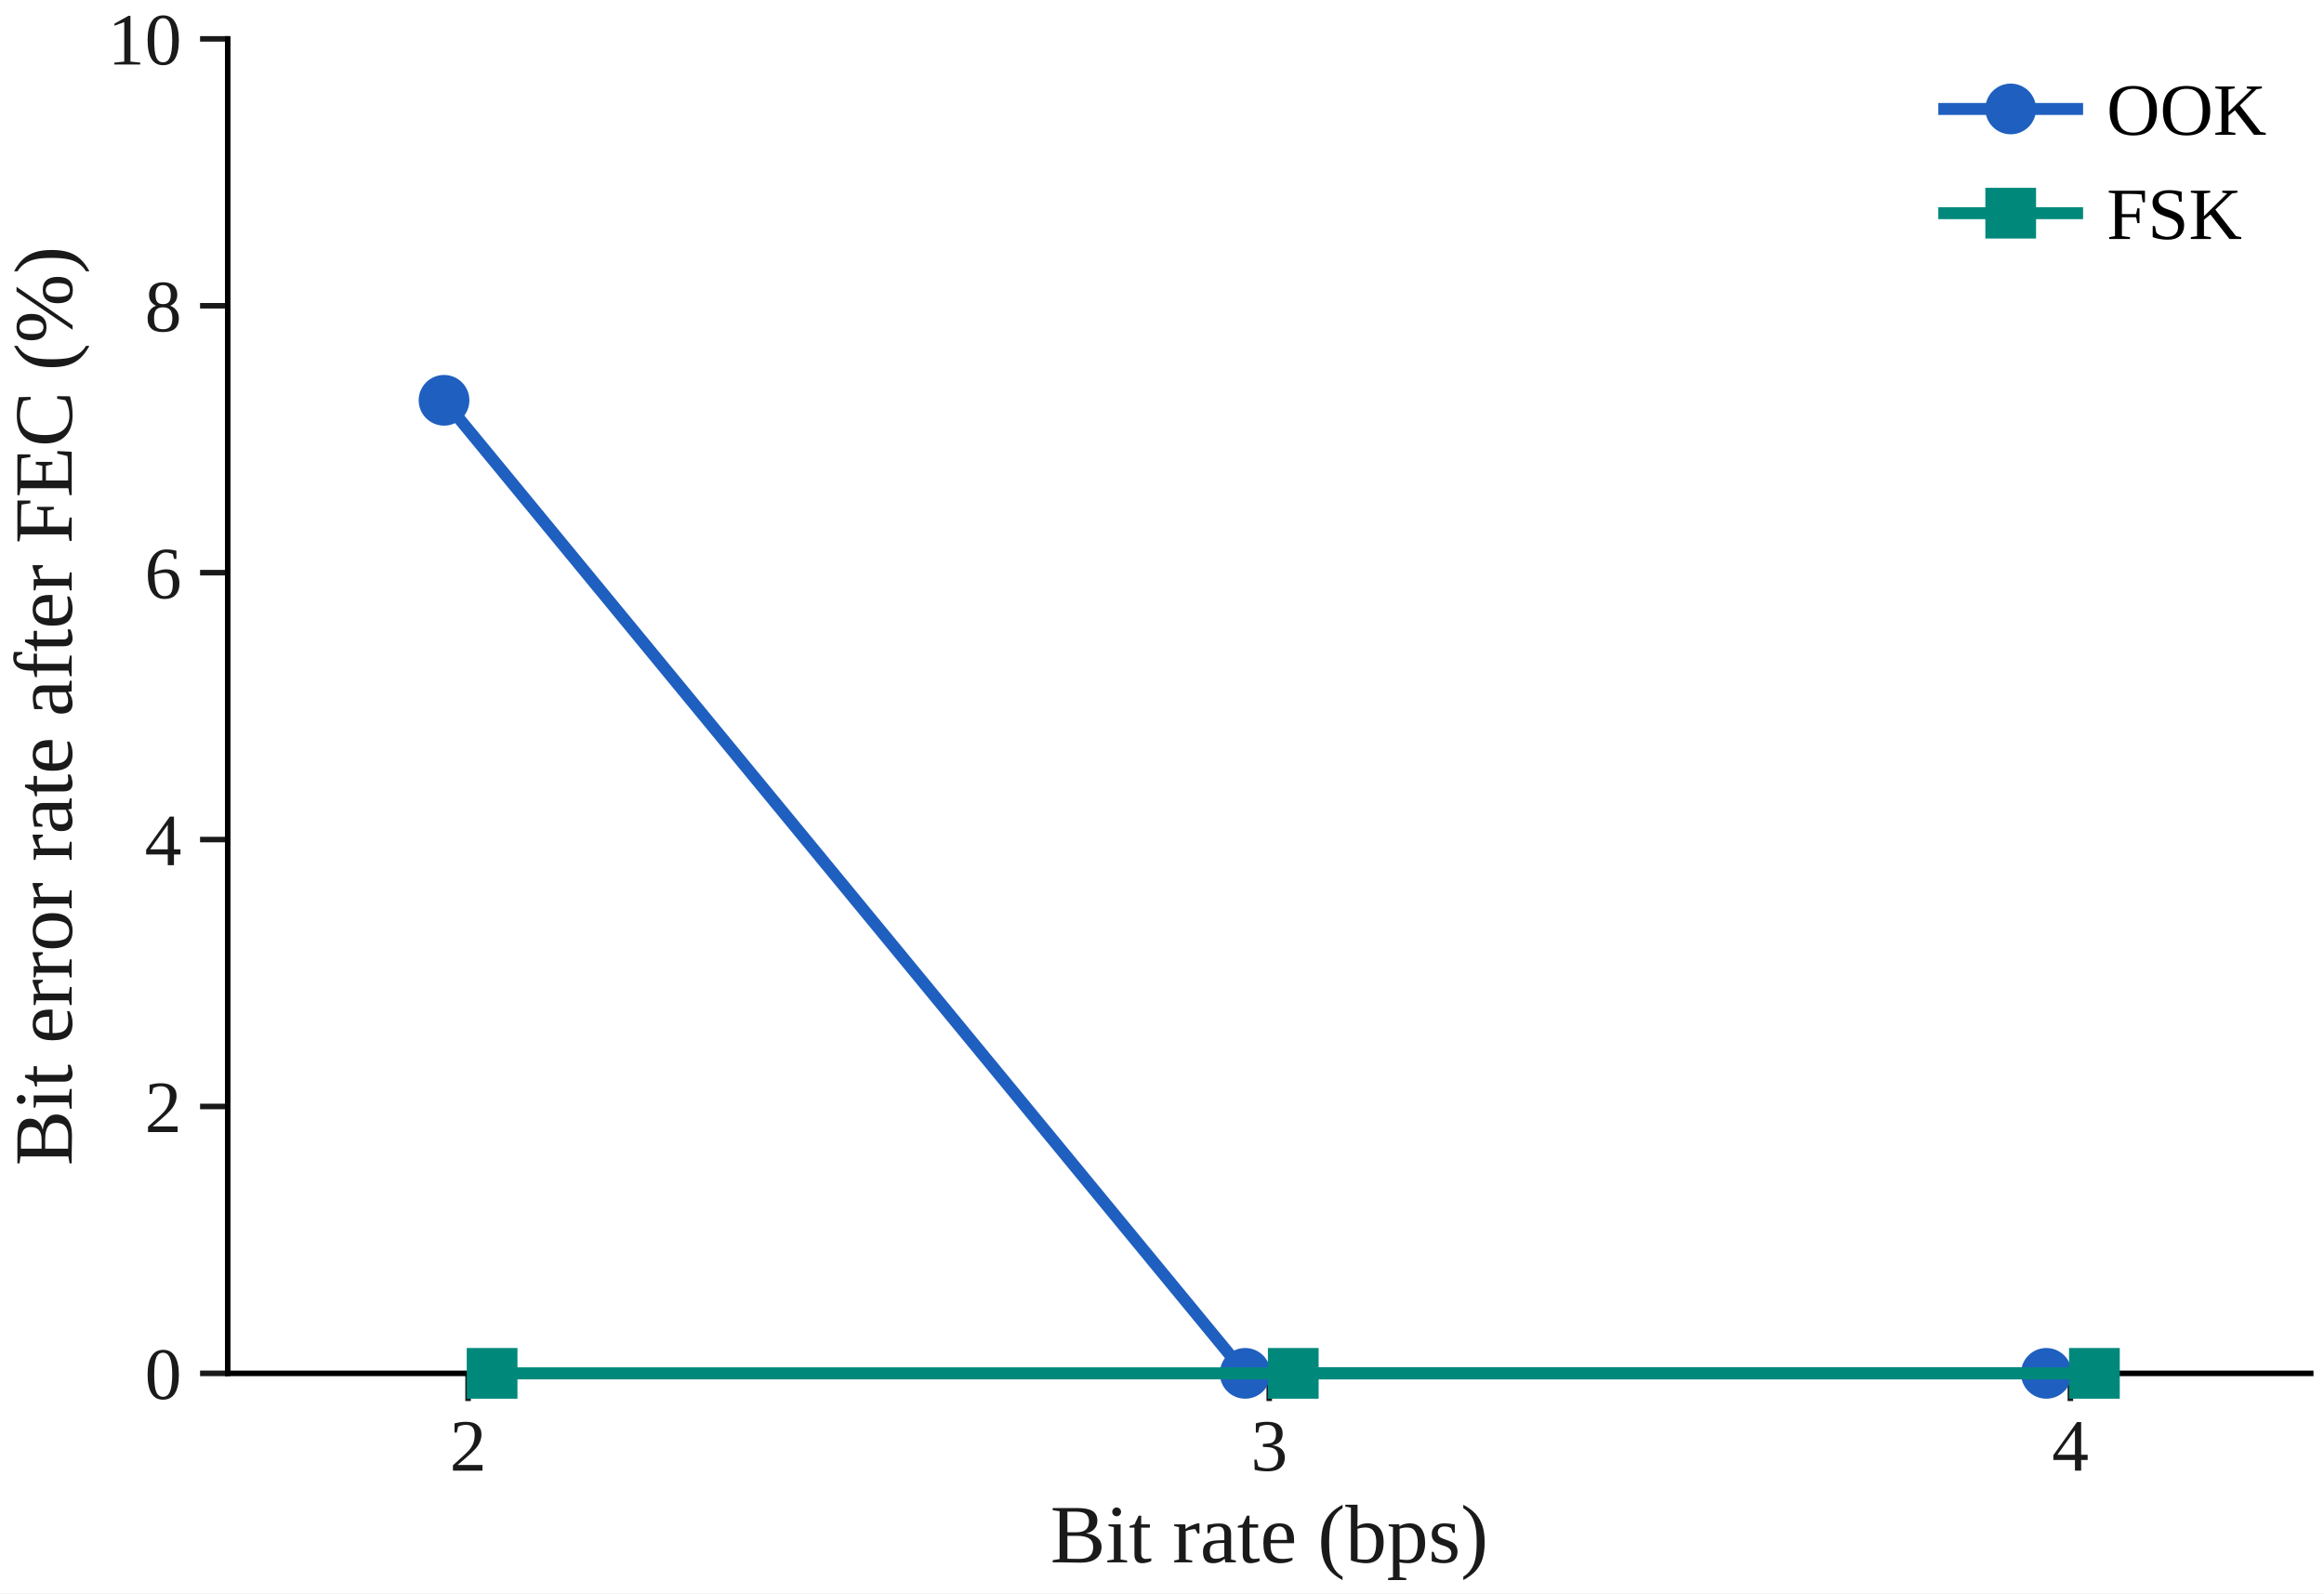
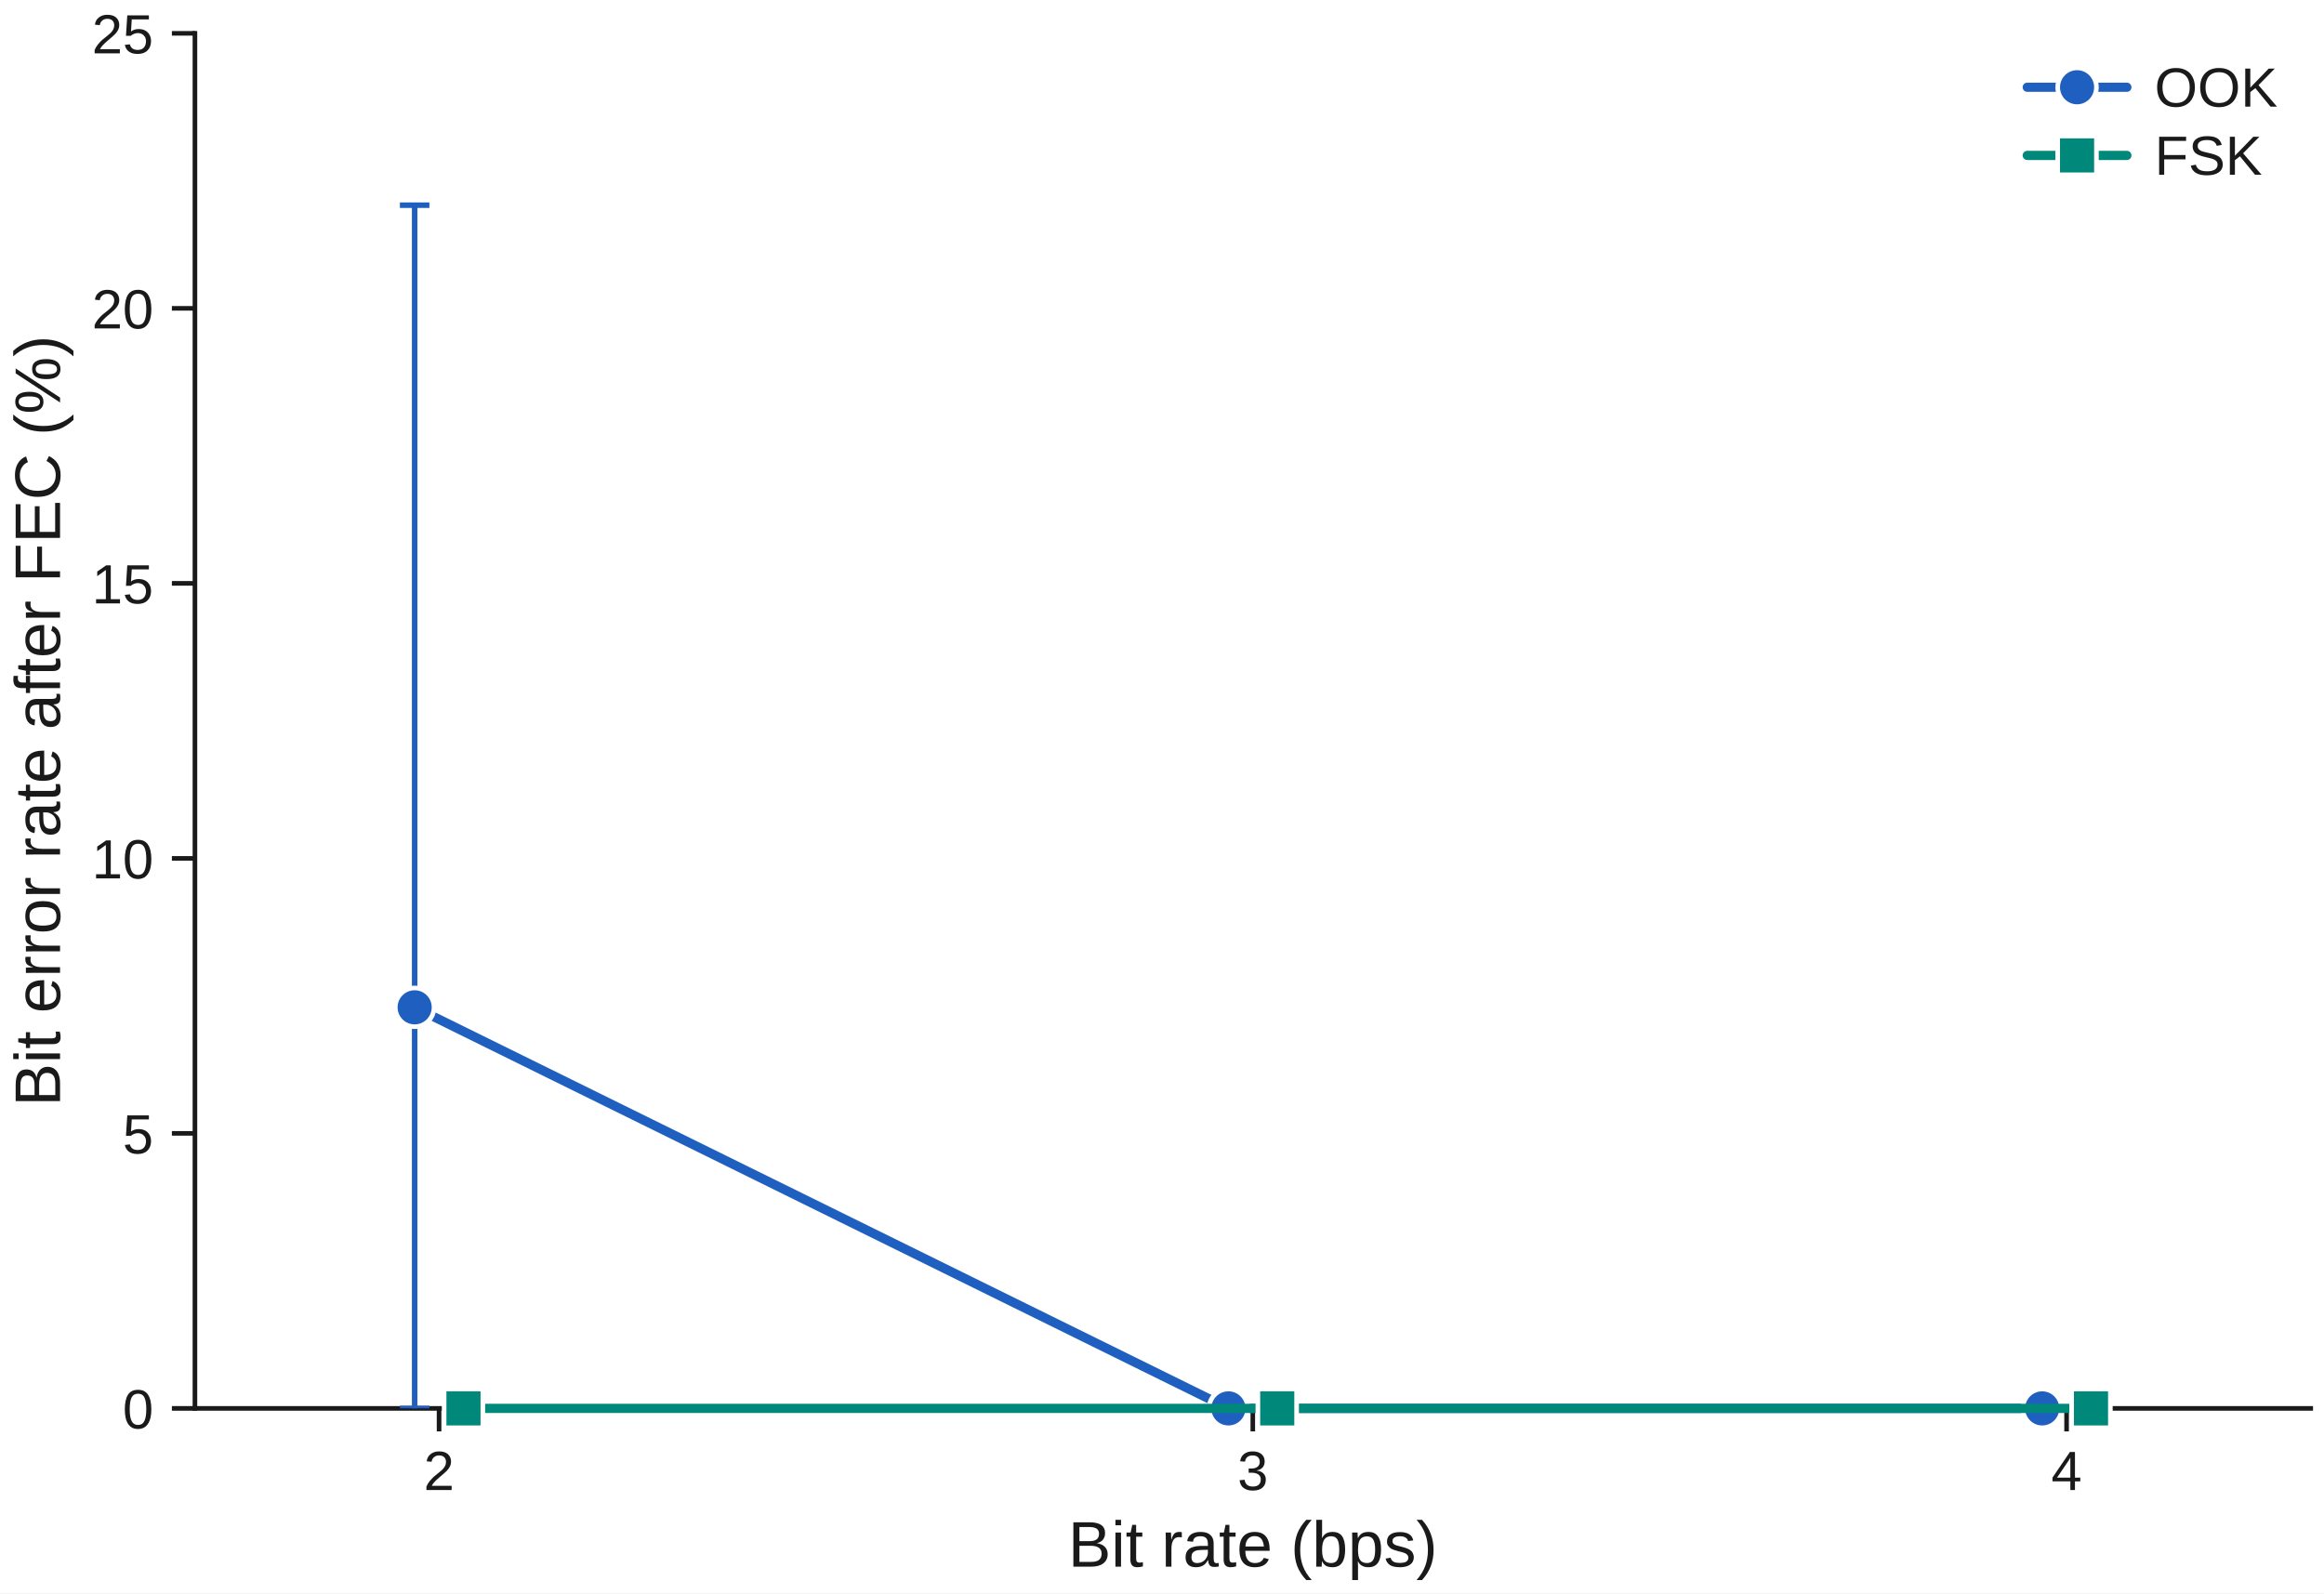
<svg xmlns="http://www.w3.org/2000/svg" xmlns:xlink="http://www.w3.org/1999/xlink" width="252pt" height="172.8pt" viewBox="0 0 252 172.8" version="1.1">
  <defs>
    <style type="text/css">*{stroke-linejoin: round; stroke-linecap: butt}</style>
  </defs>
  <g id="figure_1">
    <g id="patch_1">
      <path d="M 0 172.8  L 252 172.8  L 252 0  L 0 0  z " style="fill: #ffffff" />
    </g>
    <g id="axes_1">
      <g id="patch_2">
-         <path d="M 24.693 148.943  L 250.56 148.943  L 250.56 4.216  L 24.693 4.216  z " style="fill: #ffffff" />
+         <path d="M 21.138 152.742  L 250.56 152.742  L 250.56 3.614  L 21.138 3.614  z " style="fill: #ffffff" />
      </g>
      <g id="matplotlib.axis_1">
        <g id="xtick_1">
          <g id="line2d_1">
            <defs>
-               <path id="m71f63f1a91" d="M 0 0  L 0 3  " style="stroke: #1a1a1a; stroke-width: 0.6" />
+               <path id="m6e79206df0" d="M 0 0  L 0 2.5  " style="stroke: #1a1a1a; stroke-width: 0.5" />
            </defs>
            <g>
-               <use xlink:href="#m71f63f1a91" x="50.755" y="148.943" style="fill: #1a1a1a; stroke: #1a1a1a; stroke-width: 0.6" />
+               <use xlink:href="#m6e79206df0" x="47.61" y="152.742" style="fill: #1a1a1a; stroke: #1a1a1a; stroke-width: 0.5" />
            </g>
          </g>
          <g id="text_1">
-             <text style="font-size: 8px; font-family: 'Times New Roman', 'Liberation Serif', 'Nimbus Roman', 'DejaVu Serif', serif; text-anchor: middle; fill: #1a1a1a" x="50.755" y="159.494" transform="rotate(-0 50.75483 159.4944)">2</text>
+             <text style="font-size: 6px; font-family: 'Arial', 'Helvetica', 'Liberation Sans', 'Nimbus Sans', 'DejaVu Sans', sans-serif; text-anchor: middle; fill: #1a1a1a" x="47.61" y="161.59" transform="rotate(-0 47.61016 161.5897)">2</text>
          </g>
        </g>
        <g id="xtick_2">
          <g id="line2d_2">
            <g>
-               <use xlink:href="#m71f63f1a91" x="137.627" y="148.943" style="fill: #1a1a1a; stroke: #1a1a1a; stroke-width: 0.6" />
+               <use xlink:href="#m6e79206df0" x="135.849" y="152.742" style="fill: #1a1a1a; stroke: #1a1a1a; stroke-width: 0.5" />
            </g>
          </g>
          <g id="text_2">
-             <text style="font-size: 8px; font-family: 'Times New Roman', 'Liberation Serif', 'Nimbus Roman', 'DejaVu Serif', serif; text-anchor: middle; fill: #1a1a1a" x="137.627" y="159.494" transform="rotate(-0 137.6266 159.4944)">3</text>
+             <text style="font-size: 6px; font-family: 'Arial', 'Helvetica', 'Liberation Sans', 'Nimbus Sans', 'DejaVu Sans', sans-serif; text-anchor: middle; fill: #1a1a1a" x="135.849" y="161.59" transform="rotate(-0 135.8492 161.5897)">3</text>
          </g>
        </g>
        <g id="xtick_3">
          <g id="line2d_3">
            <g>
-               <use xlink:href="#m71f63f1a91" x="224.498" y="148.943" style="fill: #1a1a1a; stroke: #1a1a1a; stroke-width: 0.6" />
+               <use xlink:href="#m6e79206df0" x="224.088" y="152.742" style="fill: #1a1a1a; stroke: #1a1a1a; stroke-width: 0.5" />
            </g>
          </g>
          <g id="text_3">
-             <text style="font-size: 8px; font-family: 'Times New Roman', 'Liberation Serif', 'Nimbus Roman', 'DejaVu Serif', serif; text-anchor: middle; fill: #1a1a1a" x="224.498" y="159.494" transform="rotate(-0 224.4985 159.4944)">4</text>
+             <text style="font-size: 6px; font-family: 'Arial', 'Helvetica', 'Liberation Sans', 'Nimbus Sans', 'DejaVu Sans', sans-serif; text-anchor: middle; fill: #1a1a1a" x="224.088" y="161.59" transform="rotate(-0 224.0883 161.5897)">4</text>
          </g>
        </g>
        <g id="text_4">
-           <text style="font-size: 9px; font-family: 'Times New Roman', 'Liberation Serif', 'Nimbus Roman', 'DejaVu Serif', serif; text-anchor: middle; fill: #1a1a1a" x="137.627" y="169.443" transform="rotate(-0 137.6266 169.4433)">Bit rate (bps)</text>
+           <text style="font-size: 7px; font-family: 'Arial', 'Helvetica', 'Liberation Sans', 'Nimbus Sans', 'DejaVu Sans', sans-serif; text-anchor: middle; fill: #1a1a1a" x="135.849" y="169.907" transform="rotate(-0 135.8492 169.9075)">Bit rate (bps)</text>
        </g>
      </g>
      <g id="matplotlib.axis_2">
        <g id="ytick_1">
          <g id="line2d_4">
            <defs>
-               <path id="ma046341941" d="M 0 0  L -3 0  " style="stroke: #1a1a1a; stroke-width: 0.6" />
+               <path id="m24ce26615e" d="M 0 0  L -2.5 0  " style="stroke: #1a1a1a; stroke-width: 0.5" />
            </defs>
            <g>
-               <use xlink:href="#ma046341941" x="24.693" y="148.943" style="fill: #1a1a1a; stroke: #1a1a1a; stroke-width: 0.6" />
+               <use xlink:href="#m24ce26615e" x="21.138" y="152.742" style="fill: #1a1a1a; stroke: #1a1a1a; stroke-width: 0.5" />
            </g>
          </g>
          <g id="text_5">
-             <text style="font-size: 8px; font-family: 'Times New Roman', 'Liberation Serif', 'Nimbus Roman', 'DejaVu Serif', serif; text-anchor: end; fill: #1a1a1a" x="19.693" y="151.719" transform="rotate(-0 19.69328 151.7188)">0</text>
+             <text style="font-size: 6px; font-family: 'Arial', 'Helvetica', 'Liberation Sans', 'Nimbus Sans', 'DejaVu Sans', sans-serif; text-anchor: end; fill: #1a1a1a" x="16.638" y="154.916" transform="rotate(-0 16.63844 154.9156)">0</text>
          </g>
        </g>
        <g id="ytick_2">
          <g id="line2d_5">
            <g>
-               <use xlink:href="#ma046341941" x="24.693" y="119.998" style="fill: #1a1a1a; stroke: #1a1a1a; stroke-width: 0.6" />
+               <use xlink:href="#m24ce26615e" x="21.138" y="122.916" style="fill: #1a1a1a; stroke: #1a1a1a; stroke-width: 0.5" />
            </g>
          </g>
          <g id="text_6">
-             <text style="font-size: 8px; font-family: 'Times New Roman', 'Liberation Serif', 'Nimbus Roman', 'DejaVu Serif', serif; text-anchor: end; fill: #1a1a1a" x="19.693" y="122.773" transform="rotate(-0 19.69328 122.7733)">2</text>
+             <text style="font-size: 6px; font-family: 'Arial', 'Helvetica', 'Liberation Sans', 'Nimbus Sans', 'DejaVu Sans', sans-serif; text-anchor: end; fill: #1a1a1a" x="16.638" y="125.09" transform="rotate(-0 16.63844 125.0901)">5</text>
          </g>
        </g>
        <g id="ytick_3">
          <g id="line2d_6">
            <g>
-               <use xlink:href="#ma046341941" x="24.693" y="91.052" style="fill: #1a1a1a; stroke: #1a1a1a; stroke-width: 0.6" />
+               <use xlink:href="#m24ce26615e" x="21.138" y="93.091" style="fill: #1a1a1a; stroke: #1a1a1a; stroke-width: 0.5" />
            </g>
          </g>
          <g id="text_7">
-             <text style="font-size: 8px; font-family: 'Times New Roman', 'Liberation Serif', 'Nimbus Roman', 'DejaVu Serif', serif; text-anchor: end; fill: #1a1a1a" x="19.693" y="93.828" transform="rotate(-0 19.69328 93.82775)">4</text>
+             <text style="font-size: 6px; font-family: 'Arial', 'Helvetica', 'Liberation Sans', 'Nimbus Sans', 'DejaVu Sans', sans-serif; text-anchor: end; fill: #1a1a1a" x="16.638" y="95.265" transform="rotate(-0 16.63844 95.26462)">10</text>
          </g>
        </g>
        <g id="ytick_4">
          <g id="line2d_7">
            <g>
-               <use xlink:href="#ma046341941" x="24.693" y="62.107" style="fill: #1a1a1a; stroke: #1a1a1a; stroke-width: 0.6" />
+               <use xlink:href="#m24ce26615e" x="21.138" y="63.265" style="fill: #1a1a1a; stroke: #1a1a1a; stroke-width: 0.5" />
            </g>
          </g>
          <g id="text_8">
-             <text style="font-size: 8px; font-family: 'Times New Roman', 'Liberation Serif', 'Nimbus Roman', 'DejaVu Serif', serif; text-anchor: end; fill: #1a1a1a" x="19.693" y="64.882" transform="rotate(-0 19.69328 64.88225)">6</text>
+             <text style="font-size: 6px; font-family: 'Arial', 'Helvetica', 'Liberation Sans', 'Nimbus Sans', 'DejaVu Sans', sans-serif; text-anchor: end; fill: #1a1a1a" x="16.638" y="65.439" transform="rotate(-0 16.63844 65.43913)">15</text>
          </g>
        </g>
        <g id="ytick_5">
          <g id="line2d_8">
            <g>
-               <use xlink:href="#ma046341941" x="24.693" y="33.161" style="fill: #1a1a1a; stroke: #1a1a1a; stroke-width: 0.6" />
+               <use xlink:href="#m24ce26615e" x="21.138" y="33.44" style="fill: #1a1a1a; stroke: #1a1a1a; stroke-width: 0.5" />
            </g>
          </g>
          <g id="text_9">
-             <text style="font-size: 8px; font-family: 'Times New Roman', 'Liberation Serif', 'Nimbus Roman', 'DejaVu Serif', serif; text-anchor: end; fill: #1a1a1a" x="19.693" y="35.937" transform="rotate(-0 19.69328 35.93675)">8</text>
+             <text style="font-size: 6px; font-family: 'Arial', 'Helvetica', 'Liberation Sans', 'Nimbus Sans', 'DejaVu Sans', sans-serif; text-anchor: end; fill: #1a1a1a" x="16.638" y="35.614" transform="rotate(-0 16.63844 35.61362)">20</text>
          </g>
        </g>
        <g id="ytick_6">
          <g id="line2d_9">
            <g>
-               <use xlink:href="#ma046341941" x="24.693" y="4.216" style="fill: #1a1a1a; stroke: #1a1a1a; stroke-width: 0.6" />
+               <use xlink:href="#m24ce26615e" x="21.138" y="3.614" style="fill: #1a1a1a; stroke: #1a1a1a; stroke-width: 0.5" />
            </g>
          </g>
          <g id="text_10">
-             <text style="font-size: 8px; font-family: 'Times New Roman', 'Liberation Serif', 'Nimbus Roman', 'DejaVu Serif', serif; text-anchor: end; fill: #1a1a1a" x="19.693" y="6.991" transform="rotate(-0 19.69328 6.99125)">10</text>
+             <text style="font-size: 6px; font-family: 'Arial', 'Helvetica', 'Liberation Sans', 'Nimbus Sans', 'DejaVu Sans', sans-serif; text-anchor: end; fill: #1a1a1a" x="16.638" y="5.788" transform="rotate(-0 16.63844 5.788125)">25</text>
          </g>
        </g>
        <g id="text_11">
-           <text style="font-size: 9px; font-family: 'Times New Roman', 'Liberation Serif', 'Nimbus Roman', 'DejaVu Serif', serif; text-anchor: middle; fill: #1a1a1a" x="7.777" y="76.579" transform="rotate(-90 7.776563 76.57937)">Bit error rate after FEC (%)</text>
+           <text style="font-size: 7px; font-family: 'Arial', 'Helvetica', 'Liberation Sans', 'Nimbus Sans', 'DejaVu Sans', sans-serif; text-anchor: middle; fill: #1a1a1a" x="6.513" y="78.178" transform="rotate(-90 6.512813 78.17781)">Bit error rate after FEC (%)</text>
        </g>
      </g>
      <g id="patch_3">
-         <path d="M 24.693 148.943  L 24.693 4.216  " style="fill: none; stroke: #000000; stroke-width: 0.6; stroke-linejoin: miter; stroke-linecap: square" />
+         <path d="M 21.138 152.742  L 21.138 3.614  " style="fill: none; stroke: #1a1a1a; stroke-width: 0.5; stroke-linejoin: miter; stroke-linecap: square" />
      </g>
      <g id="patch_4">
-         <path d="M 24.693 148.943  L 250.56 148.943  " style="fill: none; stroke: #000000; stroke-width: 0.6; stroke-linejoin: miter; stroke-linecap: square" />
+         <path d="M 21.138 152.742  L 250.56 152.742  " style="fill: none; stroke: #1a1a1a; stroke-width: 0.5; stroke-linejoin: miter; stroke-linecap: square" />
+       </g>
+       <g id="LineCollection_1">
+         <path d="M 44.963 152.742  L 44.963 22.255  " clip-path="url(#p0f83c94fab)" style="fill: none; stroke: #1f5fbf; stroke-width: 0.6" />
+         <path d="M 133.202 152.742  L 133.202 152.742  " clip-path="url(#p0f83c94fab)" style="fill: none; stroke: #1f5fbf; stroke-width: 0.6" />
+         <path d="M 221.441 152.742  L 221.441 152.742  " clip-path="url(#p0f83c94fab)" style="fill: none; stroke: #1f5fbf; stroke-width: 0.6" />
      </g>
      <g id="line2d_10">
-         <path d="M 48.149 43.413  L 135.02 148.943  L 221.892 148.943  " style="fill: none; stroke: #1f5fbf; stroke-width: 1.3; stroke-linecap: square" />
-         <defs>
-           <path id="meb563f251f" d="M 0 2.25  C 0.597 2.25 1.169 2.013 1.591 1.591  C 2.013 1.169 2.25 0.597 2.25 0  C 2.25 -0.597 2.013 -1.169 1.591 -1.591  C 1.169 -2.013 0.597 -2.25 0 -2.25  C -0.597 -2.25 -1.169 -2.013 -1.591 -1.591  C -2.013 -1.169 -2.25 -0.597 -2.25 0  C -2.25 0.597 -2.013 1.169 -1.591 1.591  C -1.169 2.013 -0.597 2.25 0 2.25  z " style="stroke: #1f5fbf" />
+         <defs>
+           <path id="m5ff2e56f3c" d="M 1.6 0  L -1.6 -0  " style="stroke: #1f5fbf; stroke-width: 0.6" />
+         </defs>
+         <g clip-path="url(#p0f83c94fab)">
+           <use xlink:href="#m5ff2e56f3c" x="44.963" y="152.742" style="fill: #1f77b4; stroke: #1f5fbf; stroke-width: 0.6" />
+           <use xlink:href="#m5ff2e56f3c" x="133.202" y="152.742" style="fill: #1f77b4; stroke: #1f5fbf; stroke-width: 0.6" />
+           <use xlink:href="#m5ff2e56f3c" x="221.441" y="152.742" style="fill: #1f77b4; stroke: #1f5fbf; stroke-width: 0.6" />
+         </g>
+       </g>
+       <g id="line2d_11">
+         <g clip-path="url(#p0f83c94fab)">
+           <use xlink:href="#m5ff2e56f3c" x="44.963" y="22.255" style="fill: #1f77b4; stroke: #1f5fbf; stroke-width: 0.6" />
+           <use xlink:href="#m5ff2e56f3c" x="133.202" y="152.742" style="fill: #1f77b4; stroke: #1f5fbf; stroke-width: 0.6" />
+           <use xlink:href="#m5ff2e56f3c" x="221.441" y="152.742" style="fill: #1f77b4; stroke: #1f5fbf; stroke-width: 0.6" />
+         </g>
+       </g>
+       <g id="LineCollection_2">
+         <path d="M 50.257 152.742  L 50.257 152.742  " clip-path="url(#p0f83c94fab)" style="fill: none; stroke: #00897b; stroke-width: 0.6" />
+         <path d="M 138.496 152.742  L 138.496 152.742  " clip-path="url(#p0f83c94fab)" style="fill: none; stroke: #00897b; stroke-width: 0.6" />
+         <path d="M 226.735 152.742  L 226.735 152.742  " clip-path="url(#p0f83c94fab)" style="fill: none; stroke: #00897b; stroke-width: 0.6" />
+       </g>
+       <g id="line2d_12">
+         <defs>
+           <path id="mcab6470f08" d="M 1.6 0  L -1.6 -0  " style="stroke: #00897b; stroke-width: 0.6" />
+         </defs>
+         <g clip-path="url(#p0f83c94fab)">
+           <use xlink:href="#mcab6470f08" x="50.257" y="152.742" style="fill: #1f77b4; stroke: #00897b; stroke-width: 0.6" />
+           <use xlink:href="#mcab6470f08" x="138.496" y="152.742" style="fill: #1f77b4; stroke: #00897b; stroke-width: 0.6" />
+           <use xlink:href="#mcab6470f08" x="226.735" y="152.742" style="fill: #1f77b4; stroke: #00897b; stroke-width: 0.6" />
+         </g>
+       </g>
+       <g id="line2d_13">
+         <g clip-path="url(#p0f83c94fab)">
+           <use xlink:href="#mcab6470f08" x="50.257" y="152.742" style="fill: #1f77b4; stroke: #00897b; stroke-width: 0.6" />
+           <use xlink:href="#mcab6470f08" x="138.496" y="152.742" style="fill: #1f77b4; stroke: #00897b; stroke-width: 0.6" />
+           <use xlink:href="#mcab6470f08" x="226.735" y="152.742" style="fill: #1f77b4; stroke: #00897b; stroke-width: 0.6" />
+         </g>
+       </g>
+       <g id="line2d_14">
+         <path d="M 44.963 109.246  L 133.202 152.742  L 221.441 152.742  " style="fill: none; stroke: #1f5fbf; stroke-linecap: round" />
+         <defs>
+           <path id="m733c89f0d0" d="M 0 2.1  C 0.557 2.1 1.091 1.879 1.485 1.485  C 1.879 1.091 2.1 0.557 2.1 0  C 2.1 -0.557 1.879 -1.091 1.485 -1.485  C 1.091 -1.879 0.557 -2.1 0 -2.1  C -0.557 -2.1 -1.091 -1.879 -1.485 -1.485  C -1.879 -1.091 -2.1 -0.557 -2.1 0  C -2.1 0.557 -1.879 1.091 -1.485 1.485  C -1.091 1.879 -0.557 2.1 0 2.1  z " style="stroke: #ffffff; stroke-width: 0.5" />
        </defs>
        <g>
-           <use xlink:href="#meb563f251f" x="48.149" y="43.413" style="fill: #1f5fbf; stroke: #1f5fbf" />
-           <use xlink:href="#meb563f251f" x="135.02" y="148.943" style="fill: #1f5fbf; stroke: #1f5fbf" />
-           <use xlink:href="#meb563f251f" x="221.892" y="148.943" style="fill: #1f5fbf; stroke: #1f5fbf" />
-         </g>
-       </g>
-       <g id="line2d_11">
-         <path d="M 53.361 148.943  L 140.233 148.943  L 227.105 148.943  " style="fill: none; stroke: #00897b; stroke-width: 1.3; stroke-linecap: square" />
-         <defs>
-           <path id="mab5b3b75c5" d="M -2.25 2.25  L 2.25 2.25  L 2.25 -2.25  L -2.25 -2.25  z " style="stroke: #00897b; stroke-linejoin: miter" />
+           <use xlink:href="#m733c89f0d0" x="44.963" y="109.246" style="fill: #1f5fbf; stroke: #ffffff; stroke-width: 0.5" />
+           <use xlink:href="#m733c89f0d0" x="133.202" y="152.742" style="fill: #1f5fbf; stroke: #ffffff; stroke-width: 0.5" />
+           <use xlink:href="#m733c89f0d0" x="221.441" y="152.742" style="fill: #1f5fbf; stroke: #ffffff; stroke-width: 0.5" />
+         </g>
+       </g>
+       <g id="line2d_15">
+         <path d="M 50.257 152.742  L 138.496 152.742  L 226.735 152.742  " style="fill: none; stroke: #00897b; stroke-linecap: round" />
+         <defs>
+           <path id="m83296a7de2" d="M -2.1 2.1  L 2.1 2.1  L 2.1 -2.1  L -2.1 -2.1  z " style="stroke: #ffffff; stroke-width: 0.5; stroke-linejoin: miter" />
        </defs>
        <g>
-           <use xlink:href="#mab5b3b75c5" x="53.361" y="148.943" style="fill: #00897b; stroke: #00897b; stroke-linejoin: miter" />
-           <use xlink:href="#mab5b3b75c5" x="140.233" y="148.943" style="fill: #00897b; stroke: #00897b; stroke-linejoin: miter" />
-           <use xlink:href="#mab5b3b75c5" x="227.105" y="148.943" style="fill: #00897b; stroke: #00897b; stroke-linejoin: miter" />
+           <use xlink:href="#m83296a7de2" x="50.257" y="152.742" style="fill: #00897b; stroke: #ffffff; stroke-width: 0.5; stroke-linejoin: miter" />
+           <use xlink:href="#m83296a7de2" x="138.496" y="152.742" style="fill: #00897b; stroke: #ffffff; stroke-width: 0.5; stroke-linejoin: miter" />
+           <use xlink:href="#m83296a7de2" x="226.735" y="152.742" style="fill: #00897b; stroke: #ffffff; stroke-width: 0.5; stroke-linejoin: miter" />
        </g>
      </g>
      <g id="legend_1">
-         <g id="line2d_12">
-           <path d="M 210.827 11.816  L 218.028 11.816  L 225.227 11.816  " style="fill: none; stroke: #1f5fbf; stroke-width: 1.3; stroke-linecap: square" />
+         <g id="line2d_16">
+           <path d="M 219.824 9.462  L 225.224 9.462  L 230.624 9.462  " style="fill: none; stroke: #1f5fbf; stroke-linecap: round" />
          <g>
-             <use xlink:href="#meb563f251f" x="218.028" y="11.816" style="fill: #1f5fbf; stroke: #1f5fbf" />
+             <use xlink:href="#m733c89f0d0" x="225.224" y="9.462" style="fill: #1f5fbf; stroke: #ffffff; stroke-width: 0.5" />
          </g>
        </g>
        <g id="text_12">
-           <text style="font-size: 8px; font-family: 'Times New Roman', 'Liberation Serif', 'Nimbus Roman', 'DejaVu Serif', serif; text-anchor: start" x="228.428" y="14.616" transform="rotate(-0 228.4275 14.61562)">OOK</text>
-         </g>
-         <g id="line2d_13">
-           <path d="M 210.827 23.119  L 218.028 23.119  L 225.227 23.119  " style="fill: none; stroke: #00897b; stroke-width: 1.3; stroke-linecap: square" />
+           <text style="font-size: 6px; font-family: 'Arial', 'Helvetica', 'Liberation Sans', 'Nimbus Sans', 'DejaVu Sans', sans-serif; text-anchor: start; fill: #1a1a1a" x="233.624" y="11.562" transform="rotate(-0 233.6241 11.56219)">OOK</text>
+         </g>
+         <g id="line2d_17">
+           <path d="M 219.824 16.855  L 225.224 16.855  L 230.624 16.855  " style="fill: none; stroke: #00897b; stroke-linecap: round" />
          <g>
-             <use xlink:href="#mab5b3b75c5" x="218.028" y="23.119" style="fill: #00897b; stroke: #00897b; stroke-linejoin: miter" />
+             <use xlink:href="#m83296a7de2" x="225.224" y="16.855" style="fill: #00897b; stroke: #ffffff; stroke-width: 0.5; stroke-linejoin: miter" />
          </g>
        </g>
        <g id="text_13">
-           <text style="font-size: 8px; font-family: 'Times New Roman', 'Liberation Serif', 'Nimbus Roman', 'DejaVu Serif', serif; text-anchor: start" x="228.428" y="25.919" transform="rotate(-0 228.4275 25.91937)">FSK</text>
+           <text style="font-size: 6px; font-family: 'Arial', 'Helvetica', 'Liberation Sans', 'Nimbus Sans', 'DejaVu Sans', sans-serif; text-anchor: start; fill: #1a1a1a" x="233.624" y="18.955" transform="rotate(-0 233.6241 18.95531)">FSK</text>
        </g>
      </g>
    </g>
  </g>
+   <defs>
+     <clipPath id="p0f83c94fab">
+       <rect x="21.138" y="3.614" width="229.422" height="149.127" />
+     </clipPath>
+   </defs>
</svg>
